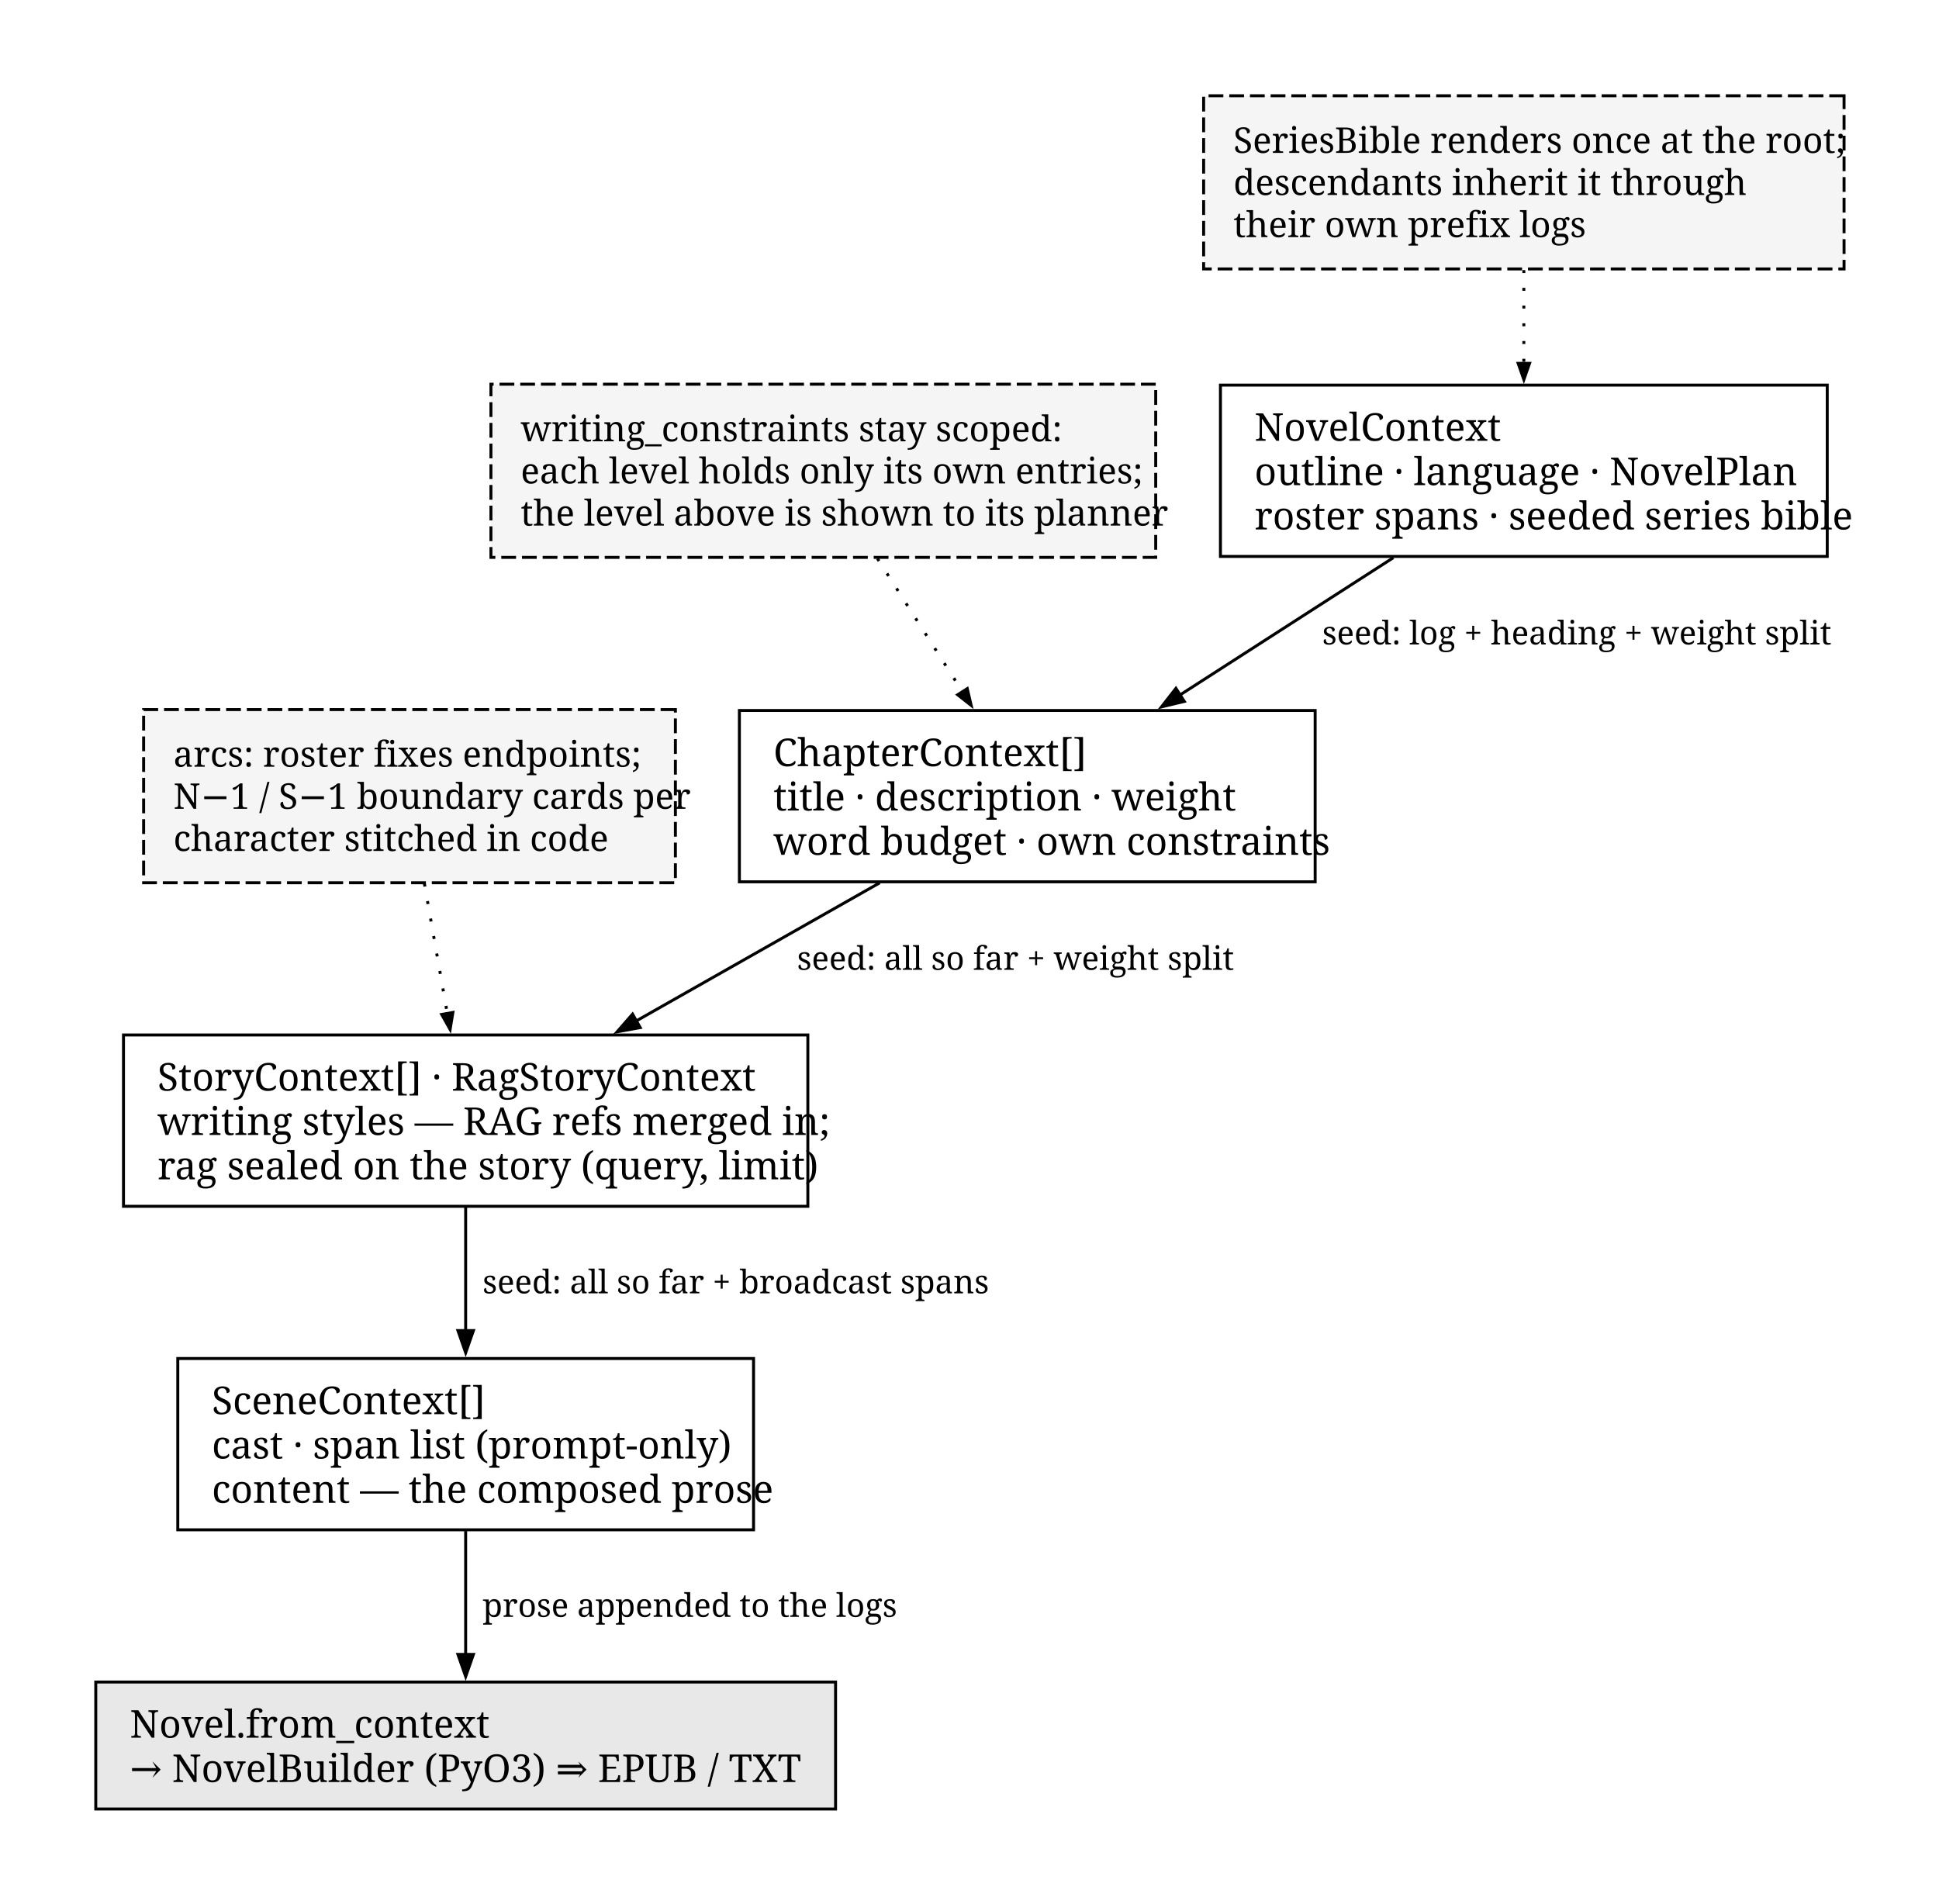
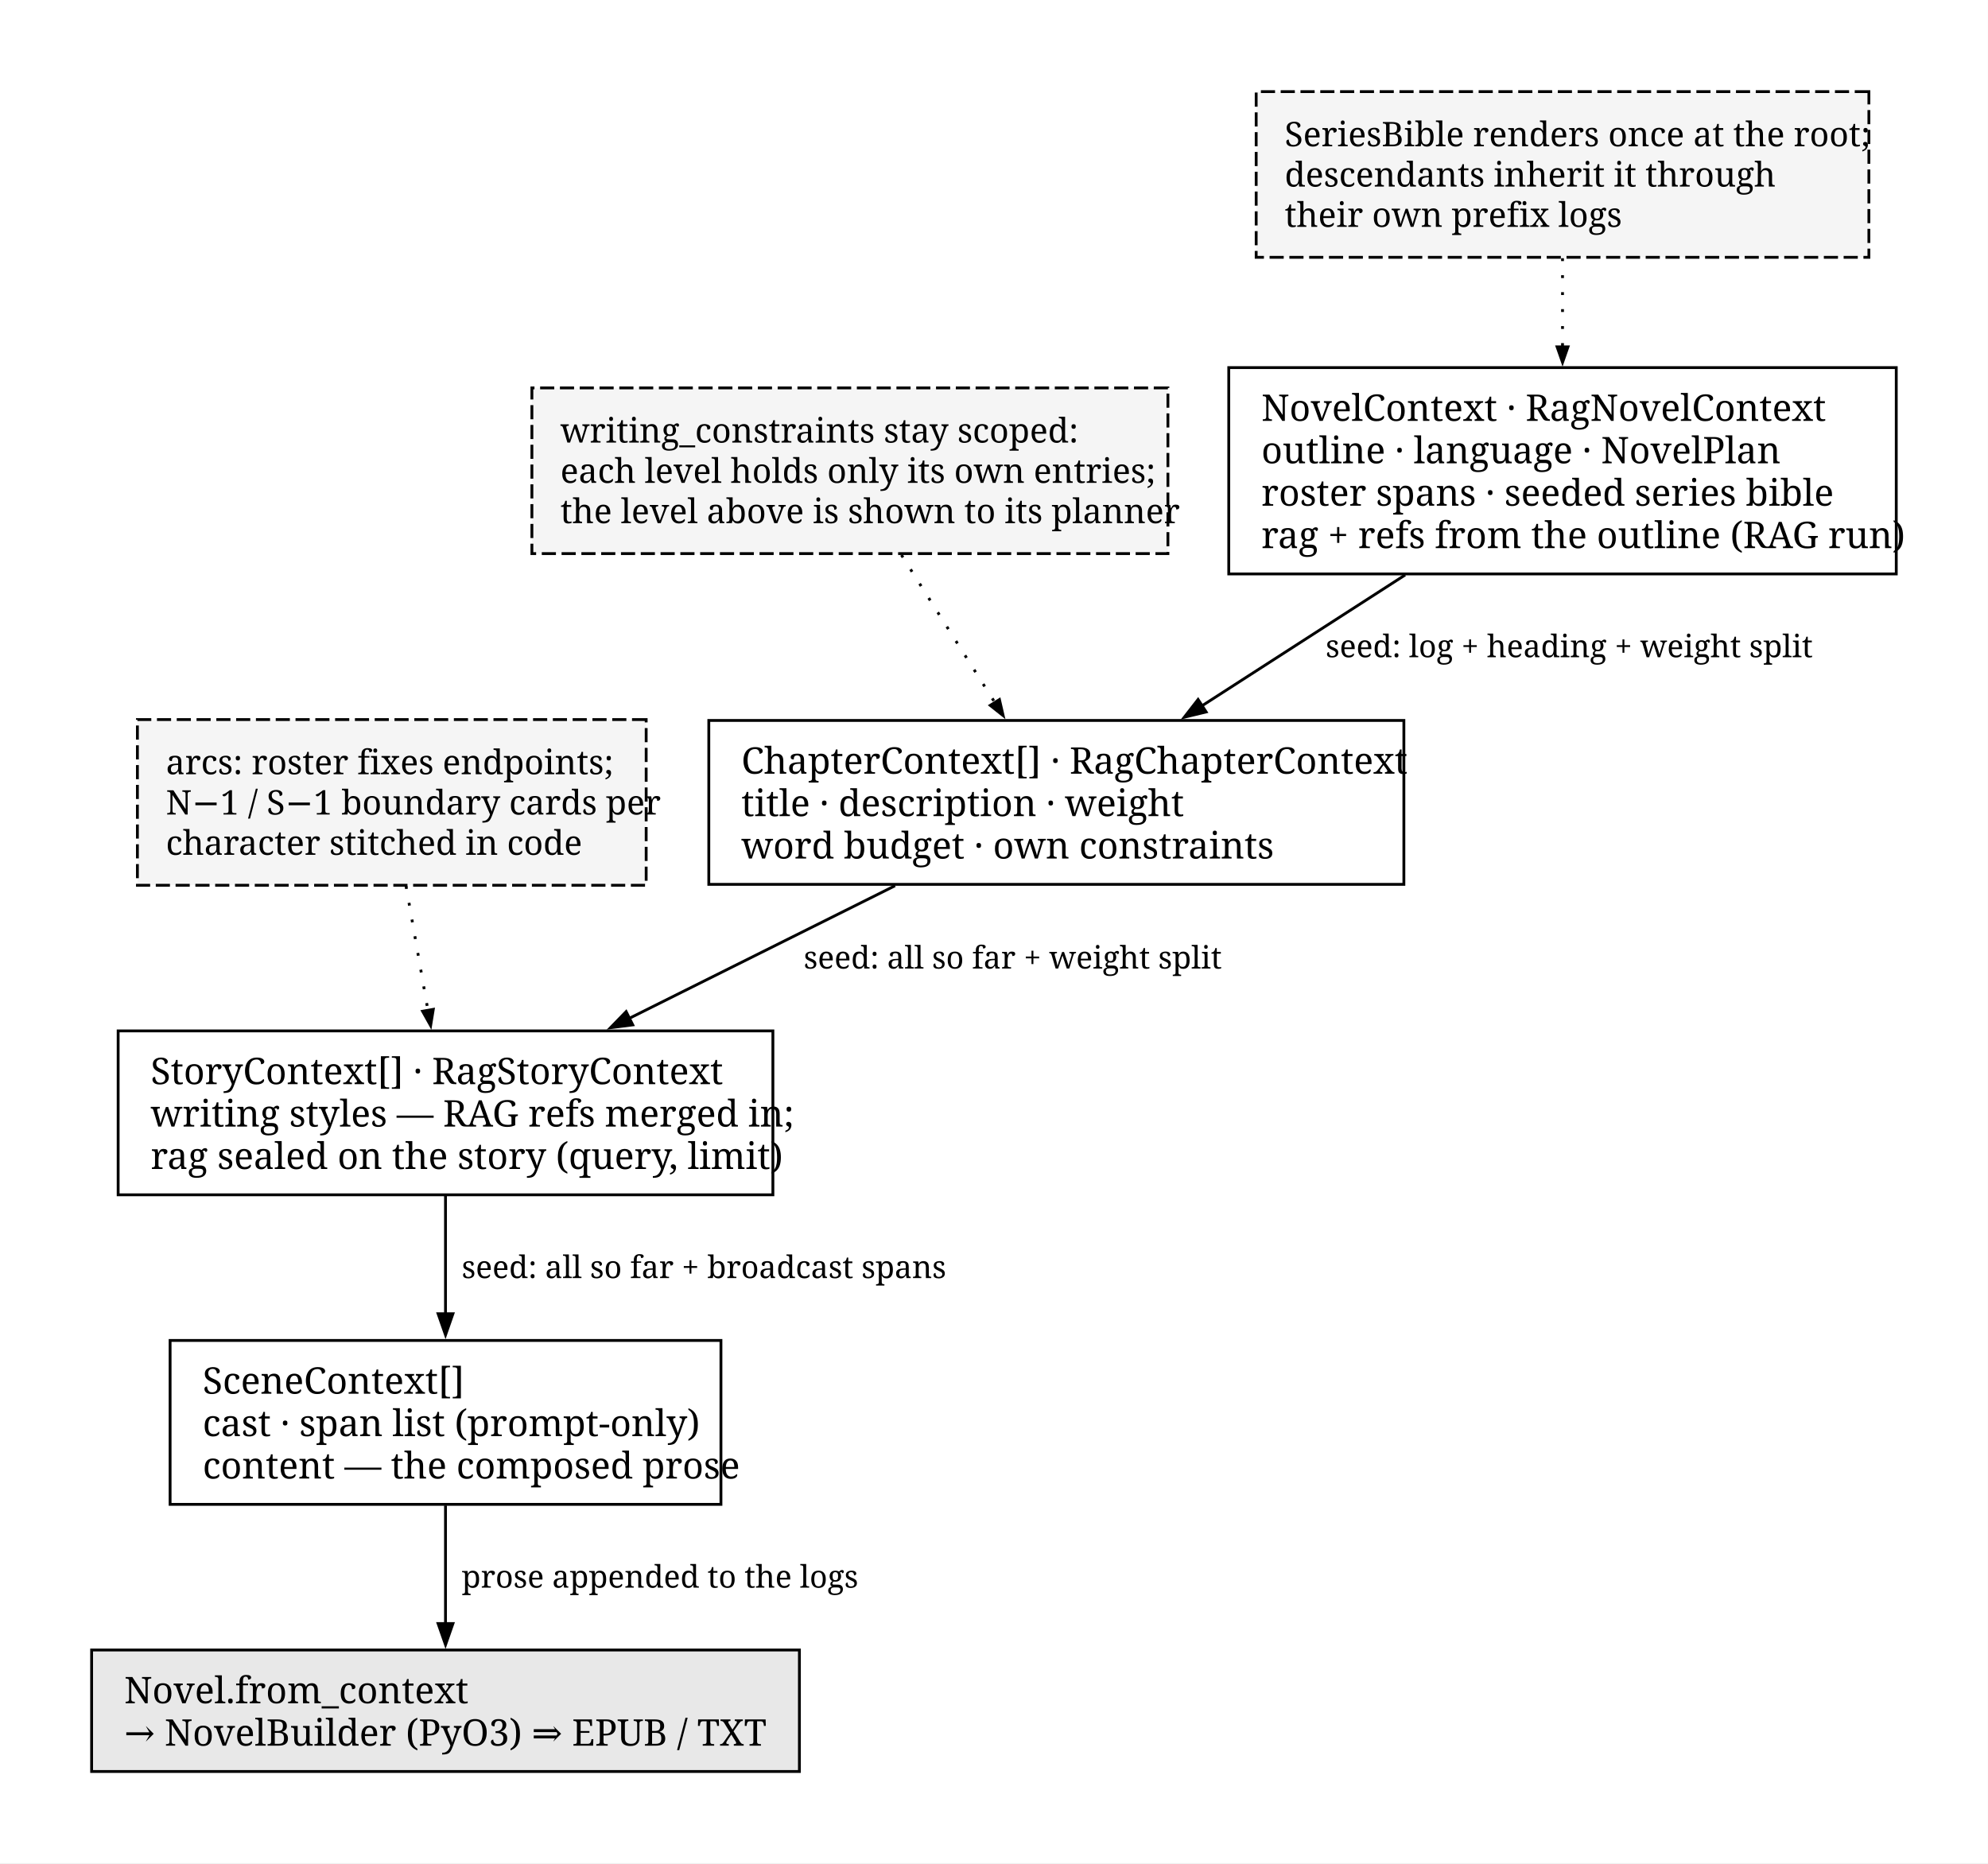
- <svg xmlns="http://www.w3.org/2000/svg" width="656pt" height="644pt" viewBox="0.00 0.00 656.00 644.00">
-   <g id="graph0" class="graph" transform="scale(1 1) rotate(0) translate(32.4 612.05)">
-     <polygon fill="white" stroke="none" points="-32.4,32.4 -32.4,-612.05 623.88,-612.05 623.88,32.4 -32.4,32.4" />
+ <svg xmlns="http://www.w3.org/2000/svg" width="703pt" height="659pt" viewBox="0.00 0.00 703.00 659.00">
+   <g id="graph0" class="graph" transform="scale(1 1) rotate(0) translate(32.4 626.42)">
+     <polygon fill="white" stroke="none" points="-32.4,32.4 -32.4,-626.42 670.56,-626.42 670.56,32.4 -32.4,32.4" />
    <g id="node1" class="node">
-       <polygon fill="white" stroke="black" points="585.79,-481.75 380.5,-481.75 380.5,-423.79 585.79,-423.79 585.79,-481.75" />
-       <text xml:space="preserve" text-anchor="start" x="392.02" y="-462.92" font-family="serif" font-size="13.00">NovelContext</text>
-       <text xml:space="preserve" text-anchor="start" x="392.02" y="-447.92" font-family="serif" font-size="13.00">outline · language · NovelPlan</text>
-       <text xml:space="preserve" text-anchor="start" x="392.02" y="-432.92" font-family="serif" font-size="13.00">roster spans · seeded series bible</text>
+       <polygon fill="white" stroke="black" points="638.16,-496.43 402.12,-496.43 402.12,-423.47 638.16,-423.47 638.16,-496.43" />
+       <text xml:space="preserve" text-anchor="start" x="413.64" y="-477.6" font-family="serif" font-size="13.00">NovelContext · RagNovelContext</text>
+       <text xml:space="preserve" text-anchor="start" x="413.64" y="-462.6" font-family="serif" font-size="13.00">outline · language · NovelPlan</text>
+       <text xml:space="preserve" text-anchor="start" x="413.64" y="-447.6" font-family="serif" font-size="13.00">roster spans · seeded series bible</text>
+       <text xml:space="preserve" text-anchor="start" x="413.64" y="-432.6" font-family="serif" font-size="13.00">rag + refs from the outline (RAG run)</text>
    </g>
    <g id="node2" class="node">
-       <polygon fill="white" stroke="black" points="412.54,-371.66 217.75,-371.66 217.75,-313.7 412.54,-313.7 412.54,-371.66" />
-       <text xml:space="preserve" text-anchor="start" x="229.27" y="-352.83" font-family="serif" font-size="13.00">ChapterContext[]</text>
-       <text xml:space="preserve" text-anchor="start" x="229.27" y="-337.83" font-family="serif" font-size="13.00">title · description · weight</text>
-       <text xml:space="preserve" text-anchor="start" x="229.27" y="-322.83" font-family="serif" font-size="13.00">word budget · own constraints</text>
+       <polygon fill="white" stroke="black" points="464.04,-371.66 218.25,-371.66 218.25,-313.7 464.04,-313.7 464.04,-371.66" />
+       <text xml:space="preserve" text-anchor="start" x="229.77" y="-352.83" font-family="serif" font-size="13.00">ChapterContext[] · RagChapterContext</text>
+       <text xml:space="preserve" text-anchor="start" x="229.77" y="-337.83" font-family="serif" font-size="13.00">title · description · weight</text>
+       <text xml:space="preserve" text-anchor="start" x="229.77" y="-322.83" font-family="serif" font-size="13.00">word budget · own constraints</text>
    </g>
    <g id="edge1" class="edge">
-       <path fill="none" stroke="black" d="M439,-423.37C416.81,-409.09 389.78,-391.7 366.65,-376.81" />
-       <polygon fill="black" stroke="black" points="368.28,-374.74 360.55,-372.89 365.44,-379.16 368.28,-374.74" />
-       <text xml:space="preserve" text-anchor="start" x="409.2" y="-394.02" font-family="serif" font-size="11.00">  seed: log + heading + weight split</text>
+       <path fill="none" stroke="black" d="M464.49,-423.11C441.53,-408.32 415.09,-391.29 392.59,-376.8" />
+       <polygon fill="black" stroke="black" points="394.12,-374.67 386.39,-372.81 391.27,-379.08 394.12,-374.67" />
+       <text xml:space="preserve" text-anchor="start" x="430.64" y="-394.02" font-family="serif" font-size="11.00">  seed: log + heading + weight split</text>
    </g>
    <g id="node3" class="node">
      <polygon fill="white" stroke="black" points="240.91,-261.88 9.38,-261.88 9.38,-203.92 240.91,-203.92 240.91,-261.88" />
      <text xml:space="preserve" text-anchor="start" x="20.89" y="-243.05" font-family="serif" font-size="13.00">StoryContext[] · RagStoryContext</text>
      <text xml:space="preserve" text-anchor="start" x="20.89" y="-228.05" font-family="serif" font-size="13.00">writing styles — RAG refs merged in;</text>
      <text xml:space="preserve" text-anchor="start" x="20.89" y="-213.05" font-family="serif" font-size="13.00">rag sealed on the story (query, limit)</text>
    </g>
    <g id="edge2" class="edge">
-       <path fill="none" stroke="black" d="M265.22,-313.36C239.91,-299 209.03,-281.48 182.71,-266.55" />
-       <polygon fill="black" stroke="black" points="184.2,-264.38 176.38,-262.96 181.61,-268.94 184.2,-264.38" />
-       <text xml:space="preserve" text-anchor="start" x="231.52" y="-283.93" font-family="serif" font-size="11.00">  seed: all so far + weight split</text>
+       <path fill="none" stroke="black" d="M284.11,-313.22C255.2,-298.79 219.96,-281.21 190.02,-266.27" />
+       <polygon fill="black" stroke="black" points="191.36,-264.01 183.48,-263.01 189.02,-268.7 191.36,-264.01" />
+       <text xml:space="preserve" text-anchor="start" x="246.08" y="-283.93" font-family="serif" font-size="11.00">  seed: all so far + weight split</text>
    </g>
    <g id="node4" class="node">
      <polygon fill="white" stroke="black" points="222.54,-152.42 27.75,-152.42 27.75,-94.46 222.54,-94.46 222.54,-152.42" />
      <text xml:space="preserve" text-anchor="start" x="39.27" y="-133.59" font-family="serif" font-size="13.00">SceneContext[]</text>
      <text xml:space="preserve" text-anchor="start" x="39.27" y="-118.59" font-family="serif" font-size="13.00">cast · span list (prompt-only)</text>
      <text xml:space="preserve" text-anchor="start" x="39.27" y="-103.59" font-family="serif" font-size="13.00">content — the composed prose</text>
    </g>
    <g id="edge3" class="edge">
      <path fill="none" stroke="black" d="M125.14,-203.67C125.14,-190.81 125.14,-175.42 125.14,-161.64" />
      <polygon fill="black" stroke="black" points="127.77,-161.87 125.15,-154.37 122.52,-161.87 127.77,-161.87" />
      <text xml:space="preserve" text-anchor="start" x="125.14" y="-174.47" font-family="serif" font-size="11.00">  seed: all so far + broadcast spans</text>
    </g>
    <g id="node8" class="node">
      <polygon fill="#e8e8e8" stroke="black" points="250.29,-42.96 0,-42.96 0,0 250.29,0 250.29,-42.96" />
      <text xml:space="preserve" text-anchor="start" x="11.52" y="-24.13" font-family="serif" font-size="13.00">Novel.from_context</text>
      <text xml:space="preserve" text-anchor="start" x="11.52" y="-9.13" font-family="serif" font-size="13.00">→ NovelBuilder (PyO3) ⇒ EPUB / TXT</text>
    </g>
    <g id="edge7" class="edge">
      <path fill="none" stroke="black" d="M125.14,-94.06C125.14,-80.93 125.14,-65.34 125.14,-52.06" />
      <polygon fill="black" stroke="black" points="127.77,-52.31 125.15,-44.81 122.52,-52.31 127.77,-52.31" />
      <text xml:space="preserve" text-anchor="start" x="125.14" y="-65.01" font-family="serif" font-size="11.00">  prose appended to the logs</text>
    </g>
    <g id="node5" class="node">
-       <polygon fill="#f5f5f5" stroke="black" stroke-dasharray="5,2" points="591.48,-579.65 374.81,-579.65 374.81,-521.06 591.48,-521.06 591.48,-579.65" />
-       <text xml:space="preserve" text-anchor="start" x="384.89" y="-560.33" font-family="serif" font-size="12.00">SeriesBible renders once at the root;</text>
-       <text xml:space="preserve" text-anchor="start" x="384.89" y="-546.08" font-family="serif" font-size="12.00">descendants inherit it through</text>
-       <text xml:space="preserve" text-anchor="start" x="384.89" y="-531.83" font-family="serif" font-size="12.00">their own prefix logs</text>
+       <polygon fill="#f5f5f5" stroke="black" stroke-dasharray="5,2" points="628.48,-594.02 411.81,-594.02 411.81,-535.43 628.48,-535.43 628.48,-594.02" />
+       <text xml:space="preserve" text-anchor="start" x="421.89" y="-574.7" font-family="serif" font-size="12.00">SeriesBible renders once at the root;</text>
+       <text xml:space="preserve" text-anchor="start" x="421.89" y="-560.45" font-family="serif" font-size="12.00">descendants inherit it through</text>
+       <text xml:space="preserve" text-anchor="start" x="421.89" y="-546.2" font-family="serif" font-size="12.00">their own prefix logs</text>
    </g>
    <g id="edge4" class="edge">
-       <path fill="none" stroke="black" stroke-dasharray="1,5" d="M483.14,-520.67C483.14,-510.66 483.14,-499.3 483.14,-488.83" />
-       <polygon fill="black" stroke="black" points="485.07,-489.11 483.15,-483.61 481.22,-489.11 485.07,-489.11" />
+       <path fill="none" stroke="black" stroke-dasharray="1,5" d="M520.14,-535.1C520.14,-525.35 520.14,-514.24 520.14,-503.64" />
+       <polygon fill="black" stroke="black" points="522.07,-503.77 520.15,-498.27 518.22,-503.77 522.07,-503.77" />
    </g>
    <g id="node6" class="node">
-       <polygon fill="#f5f5f5" stroke="black" stroke-dasharray="5,2" points="358.6,-482.06 133.69,-482.06 133.69,-423.47 358.6,-423.47 358.6,-482.06" />
-       <text xml:space="preserve" text-anchor="start" x="143.77" y="-462.74" font-family="serif" font-size="12.00">writing_constraints stay scoped:</text>
-       <text xml:space="preserve" text-anchor="start" x="143.77" y="-448.49" font-family="serif" font-size="12.00">each level holds only its own entries;</text>
-       <text xml:space="preserve" text-anchor="start" x="143.77" y="-434.24" font-family="serif" font-size="12.00">the level above is shown to its planner</text>
+       <polygon fill="#f5f5f5" stroke="black" stroke-dasharray="5,2" points="380.6,-489.25 155.69,-489.25 155.69,-430.66 380.6,-430.66 380.6,-489.25" />
+       <text xml:space="preserve" text-anchor="start" x="165.77" y="-469.93" font-family="serif" font-size="12.00">writing_constraints stay scoped:</text>
+       <text xml:space="preserve" text-anchor="start" x="165.77" y="-455.68" font-family="serif" font-size="12.00">each level holds only its own entries;</text>
+       <text xml:space="preserve" text-anchor="start" x="165.77" y="-441.43" font-family="serif" font-size="12.00">the level above is shown to its planner</text>
    </g>
    <g id="edge5" class="edge">
-       <path fill="none" stroke="black" stroke-dasharray="1,5" d="M264.45,-423.08C273.34,-409.17 284.07,-392.35 293.37,-377.79" />
-       <polygon fill="black" stroke="black" points="294.84,-379.06 296.17,-373.39 291.59,-376.99 294.84,-379.06" />
+       <path fill="none" stroke="black" stroke-dasharray="1,5" d="M286.38,-430.16C296.47,-414.22 309.07,-394.32 319.64,-377.63" />
+       <polygon fill="black" stroke="black" points="321.02,-379.05 322.33,-373.38 317.77,-376.99 321.02,-379.05" />
    </g>
    <g id="node7" class="node">
      <polygon fill="#f5f5f5" stroke="black" stroke-dasharray="5,2" points="196.1,-371.97 16.19,-371.97 16.19,-313.38 196.1,-313.38 196.1,-371.97" />
      <text xml:space="preserve" text-anchor="start" x="26.27" y="-352.65" font-family="serif" font-size="12.00">arcs: roster fixes endpoints;</text>
      <text xml:space="preserve" text-anchor="start" x="26.27" y="-338.4" font-family="serif" font-size="12.00">N−1 / S−1 boundary cards per</text>
      <text xml:space="preserve" text-anchor="start" x="26.27" y="-324.15" font-family="serif" font-size="12.00">character stitched in code</text>
    </g>
    <g id="edge6" class="edge">
      <path fill="none" stroke="black" stroke-dasharray="1,5" d="M111.19,-313.08C113.57,-299.57 116.43,-283.33 118.94,-269.07" />
      <polygon fill="black" stroke="black" points="120.82,-269.5 119.88,-263.75 117.03,-268.83 120.82,-269.5" />
    </g>
  </g>
</svg>
